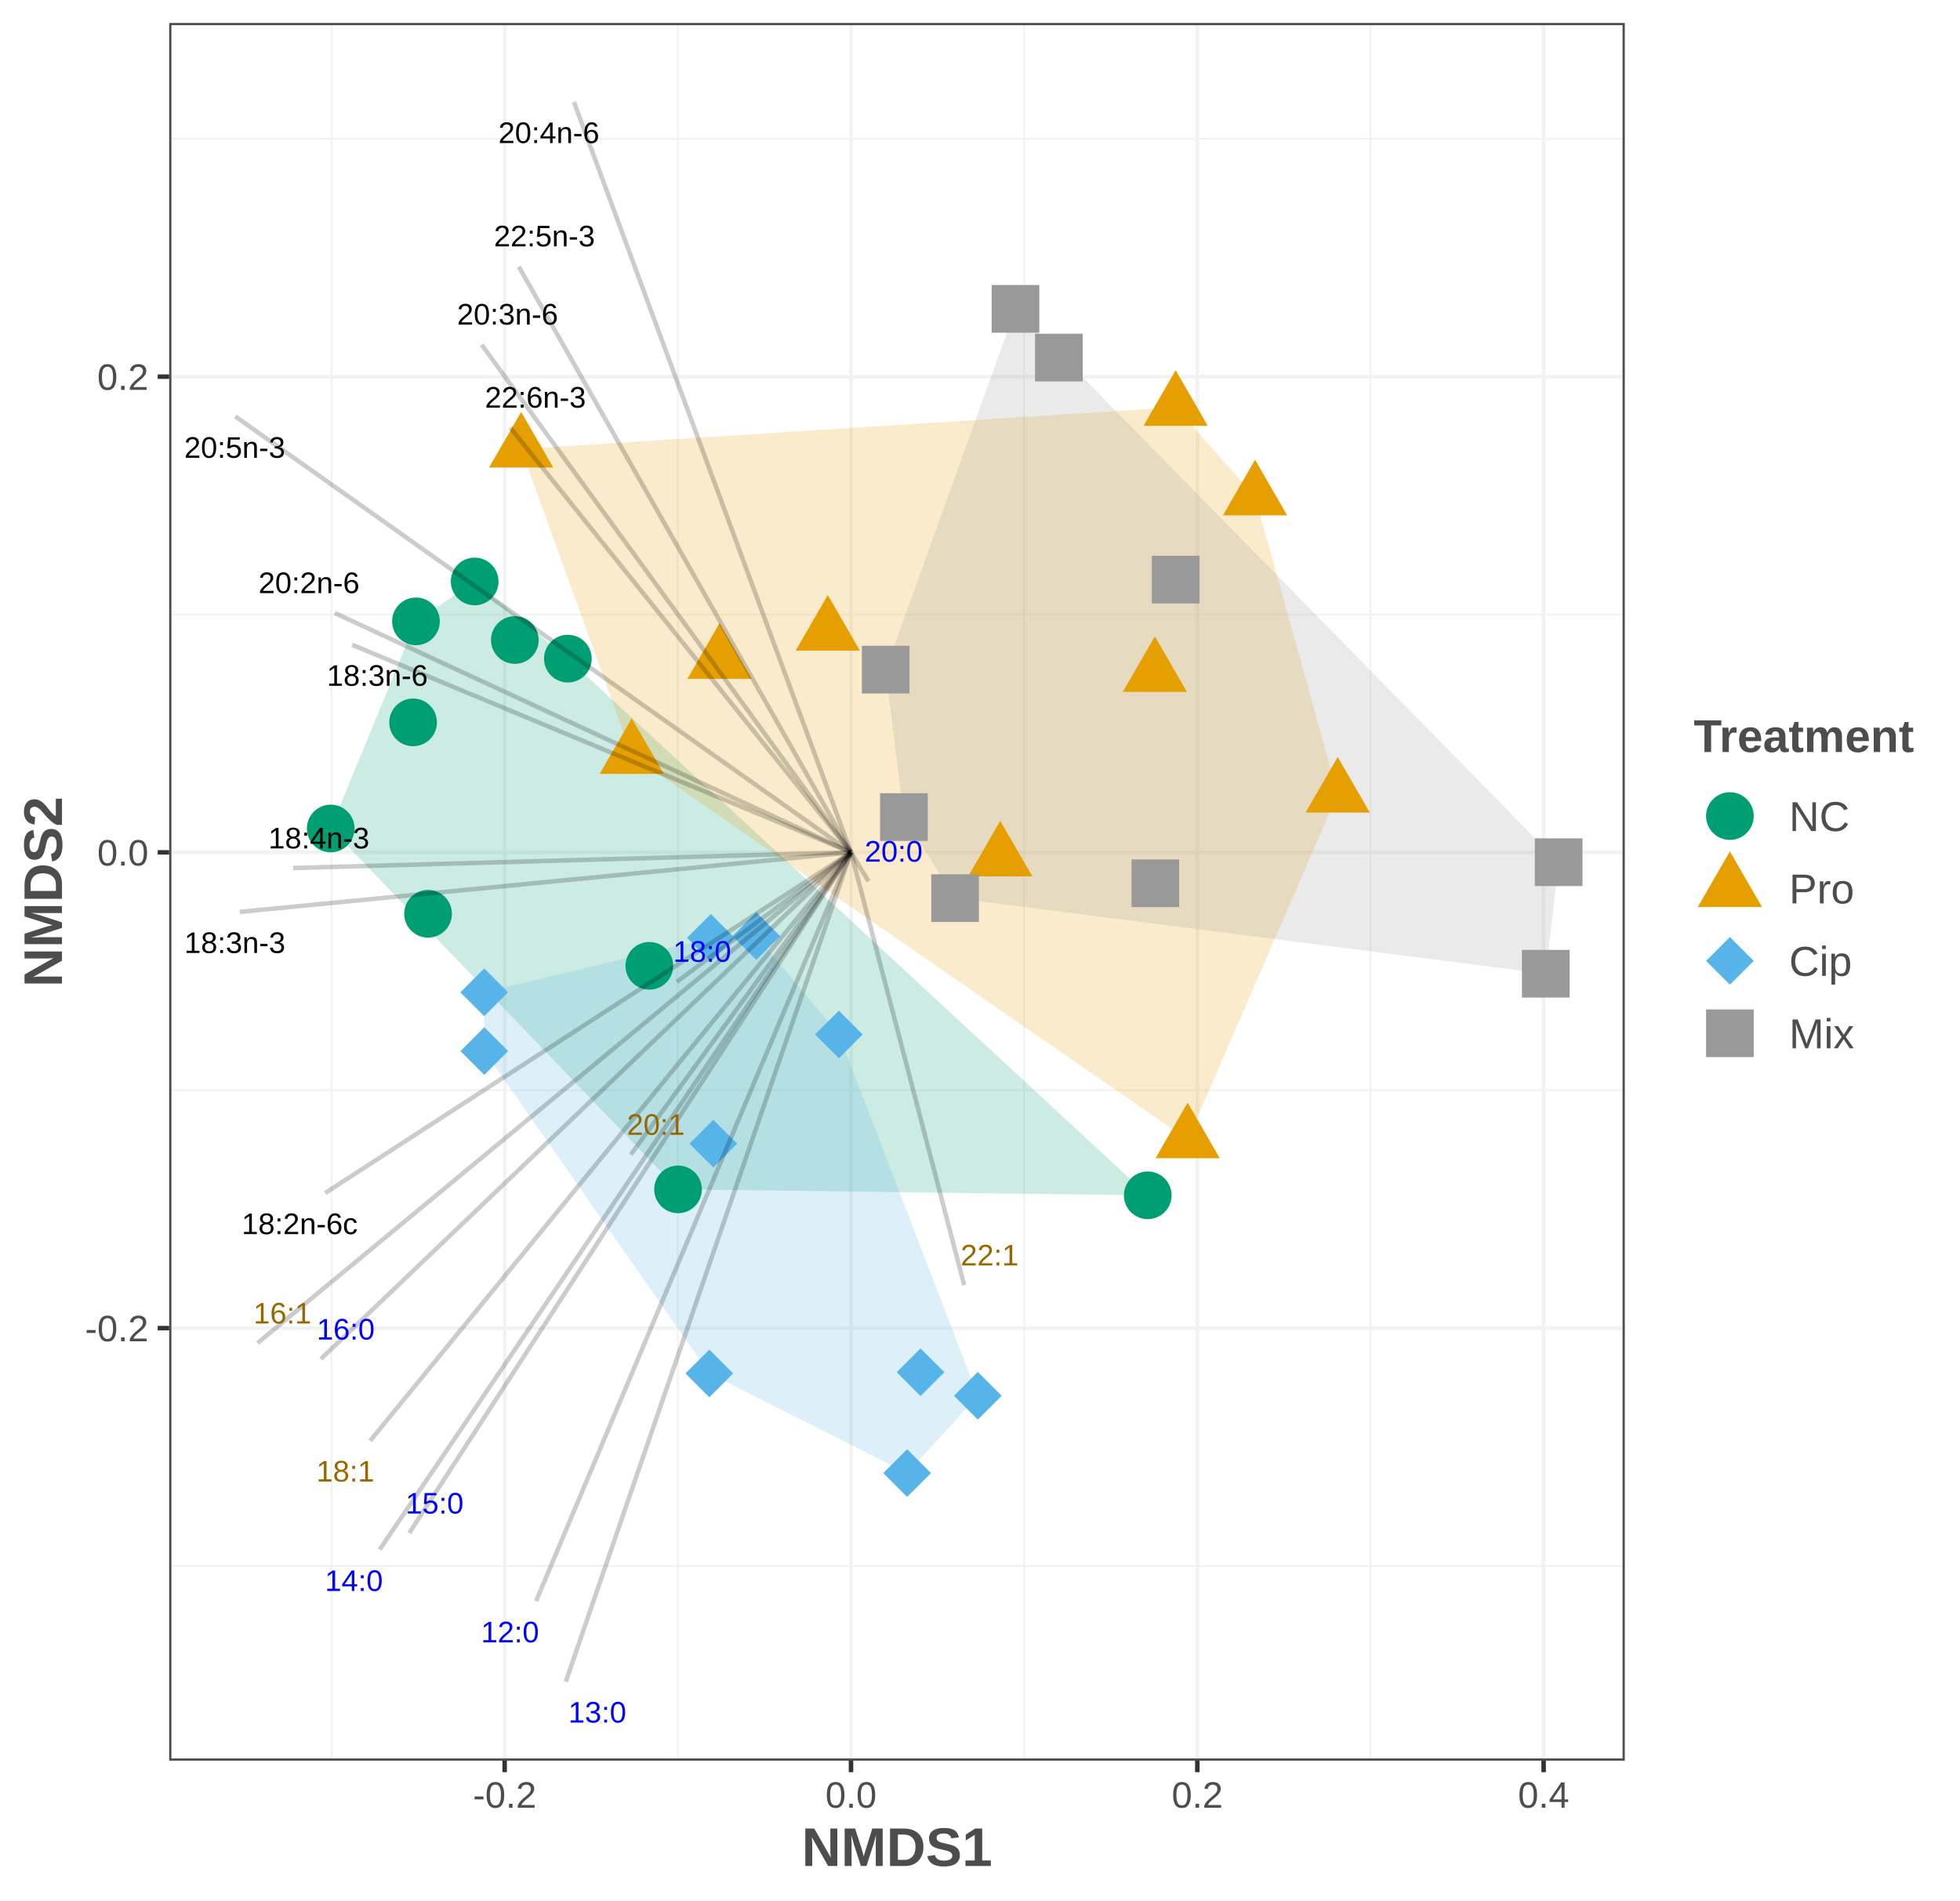
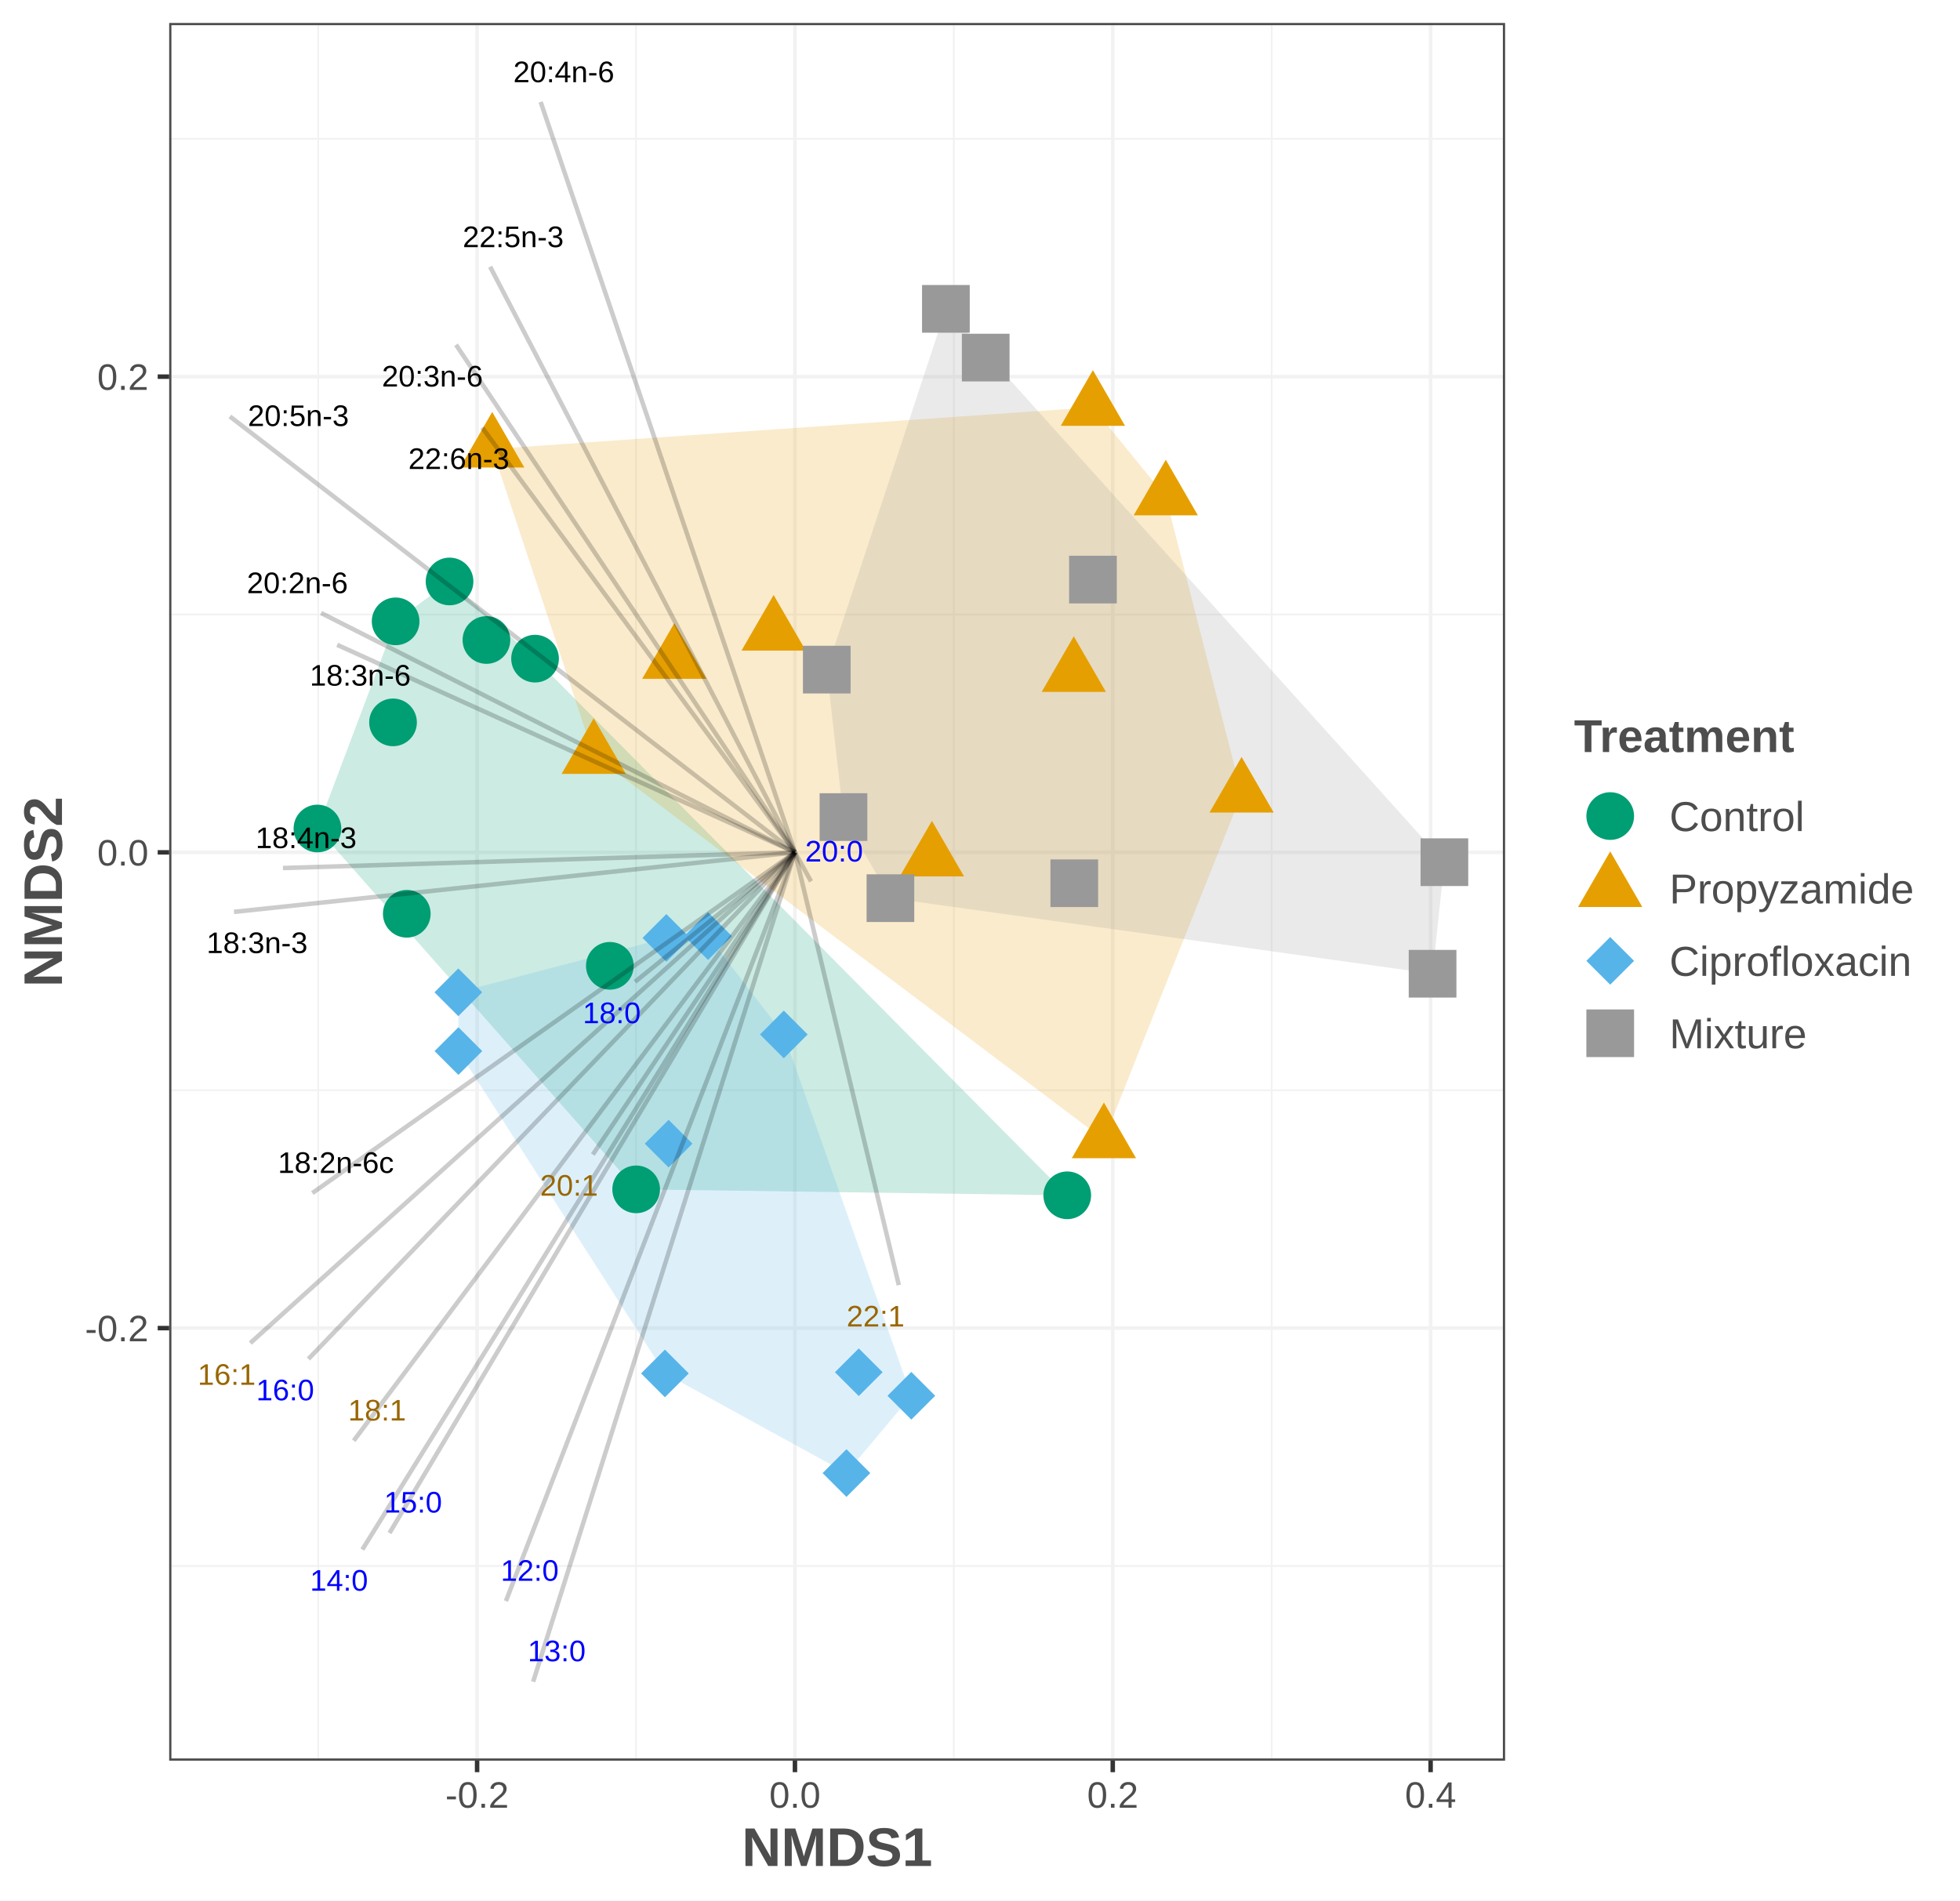
<svg xmlns="http://www.w3.org/2000/svg" class="svglite" width="467.72pt" height="453.54pt" viewBox="0 0 467.72 453.54">
  <defs>
    <style type="text/css">
    .svglite line, .svglite polyline, .svglite polygon, .svglite path, .svglite rect, .svglite circle {
      fill: none;
      stroke: #000000;
      stroke-linecap: round;
      stroke-linejoin: round;
      stroke-miterlimit: 10.00;
    }
    .svglite text {
      white-space: pre;
    }
  </style>
  </defs>
  <rect width="100%" height="100%" style="stroke: none; fill: #FFFFFF;" />
  <defs>
    <clipPath id="cpMC4wMHw0NjcuNzJ8MC4wMHw0NTMuNTQ=">
      <rect x="0.00" y="0.00" width="467.72" height="453.54" />
    </clipPath>
  </defs>
  <g clip-path="url(#cpMC4wMHw0NjcuNzJ8MC4wMHw0NTMuNTQ=)">
    <rect x="0.00" y="0.00" width="467.72" height="453.54" style="stroke-width: 1.07; stroke: #FFFFFF; fill: #FFFFFF;" />
  </g>
  <defs>
-     <clipPath id="cpNDAuMzd8Mzg3LjczfDUuNDh8NDIwLjIw">
-       <rect x="40.37" y="5.48" width="347.36" height="414.72" />
+     <clipPath id="cpNDAuMzd8MzU5LjE3fDUuNDh8NDIwLjIw">
+       <rect x="40.37" y="5.48" width="318.80" height="414.72" />
    </clipPath>
  </defs>
-   <g clip-path="url(#cpNDAuMzd8Mzg3LjczfDUuNDh8NDIwLjIw)">
-     <polyline points="40.37,373.73 387.73,373.73 " style="stroke-width: 0.43; stroke: #F2F2F2; stroke-linecap: butt;" />
-     <polyline points="40.37,260.19 387.73,260.19 " style="stroke-width: 0.43; stroke: #F2F2F2; stroke-linecap: butt;" />
-     <polyline points="40.37,146.66 387.73,146.66 " style="stroke-width: 0.43; stroke: #F2F2F2; stroke-linecap: butt;" />
-     <polyline points="40.37,33.12 387.73,33.12 " style="stroke-width: 0.43; stroke: #F2F2F2; stroke-linecap: butt;" />
-     <polyline points="79.11,420.20 79.11,5.48 " style="stroke-width: 0.43; stroke: #F2F2F2; stroke-linecap: butt;" />
-     <polyline points="161.75,420.20 161.75,5.48 " style="stroke-width: 0.43; stroke: #F2F2F2; stroke-linecap: butt;" />
-     <polyline points="244.40,420.20 244.40,5.48 " style="stroke-width: 0.43; stroke: #F2F2F2; stroke-linecap: butt;" />
-     <polyline points="327.04,420.20 327.04,5.48 " style="stroke-width: 0.43; stroke: #F2F2F2; stroke-linecap: butt;" />
-     <polyline points="40.37,316.96 387.73,316.96 " style="stroke-width: 0.85; stroke: #F2F2F2; stroke-linecap: butt;" />
-     <polyline points="40.37,203.42 387.73,203.42 " style="stroke-width: 0.85; stroke: #F2F2F2; stroke-linecap: butt;" />
-     <polyline points="40.37,89.89 387.73,89.89 " style="stroke-width: 0.85; stroke: #F2F2F2; stroke-linecap: butt;" />
-     <polyline points="120.43,420.20 120.43,5.48 " style="stroke-width: 0.85; stroke: #F2F2F2; stroke-linecap: butt;" />
-     <polyline points="203.08,420.20 203.08,5.48 " style="stroke-width: 0.85; stroke: #F2F2F2; stroke-linecap: butt;" />
-     <polyline points="285.72,420.20 285.72,5.48 " style="stroke-width: 0.85; stroke: #F2F2F2; stroke-linecap: butt;" />
-     <polyline points="368.36,420.20 368.36,5.48 " style="stroke-width: 0.85; stroke: #F2F2F2; stroke-linecap: butt;" />
-     <polygon points="273.89,285.27 161.80,283.85 78.92,197.73 99.26,148.29 113.27,138.77 135.51,157.19 " style="stroke-width: 1.07; stroke: none; stroke-linecap: butt; fill: #009E73; fill-opacity: 0.20;" />
-     <polygon points="319.22,189.49 283.41,271.98 150.76,180.27 124.37,107.16 280.55,97.19 299.50,118.57 " style="stroke-width: 1.07; stroke: none; stroke-linecap: butt; fill: #E69F00; fill-opacity: 0.20;" />
-     <polygon points="233.34,333.11 216.47,351.56 169.27,327.78 115.57,250.85 115.55,236.82 169.64,223.84 180.48,223.41 200.18,246.88 " style="stroke-width: 1.07; stroke: none; stroke-linecap: butt; fill: #56B4E9; fill-opacity: 0.20;" />
-     <polygon points="371.94,205.77 368.87,232.39 227.90,214.35 215.70,195.00 211.35,159.81 242.33,73.71 " style="stroke-width: 1.07; stroke: none; stroke-linecap: butt; fill: #999999; fill-opacity: 0.20;" />
-     <circle cx="78.92" cy="197.73" r="5.69" style="stroke-width: 0.71; stroke: none; fill: #009E73;" />
-     <circle cx="161.80" cy="283.85" r="5.69" style="stroke-width: 0.71; stroke: none; fill: #009E73;" />
-     <circle cx="98.58" cy="172.40" r="5.69" style="stroke-width: 0.71; stroke: none; fill: #009E73;" />
-     <circle cx="154.95" cy="230.50" r="5.69" style="stroke-width: 0.71; stroke: none; fill: #009E73;" />
-     <circle cx="102.15" cy="218.08" r="5.69" style="stroke-width: 0.71; stroke: none; fill: #009E73;" />
-     <circle cx="113.27" cy="138.77" r="5.69" style="stroke-width: 0.71; stroke: none; fill: #009E73;" />
-     <circle cx="99.26" cy="148.29" r="5.69" style="stroke-width: 0.71; stroke: none; fill: #009E73;" />
-     <circle cx="135.51" cy="157.19" r="5.69" style="stroke-width: 0.71; stroke: none; fill: #009E73;" />
-     <circle cx="122.86" cy="152.74" r="5.69" style="stroke-width: 0.71; stroke: none; fill: #009E73;" />
-     <circle cx="273.89" cy="285.27" r="5.69" style="stroke-width: 0.71; stroke: none; fill: #009E73;" />
-     <polygon points="150.76,171.42 158.42,184.69 143.10,184.69 " style="stroke-width: 0.71; stroke: none; fill: #E69F00;" />
-     <polygon points="275.59,151.86 283.25,165.13 267.92,165.13 " style="stroke-width: 0.71; stroke: none; fill: #E69F00;" />
-     <polygon points="280.55,88.35 288.21,101.62 272.88,101.62 " style="stroke-width: 0.71; stroke: none; fill: #E69F00;" />
-     <polygon points="283.41,263.14 291.07,276.41 275.75,276.41 " style="stroke-width: 0.71; stroke: none; fill: #E69F00;" />
-     <polygon points="319.22,180.65 326.88,193.92 311.56,193.92 " style="stroke-width: 0.71; stroke: none; fill: #E69F00;" />
-     <polygon points="299.50,109.72 307.16,122.99 291.84,122.99 " style="stroke-width: 0.71; stroke: none; fill: #E69F00;" />
-     <polygon points="238.69,195.90 246.35,209.17 231.03,209.17 " style="stroke-width: 0.71; stroke: none; fill: #E69F00;" />
-     <polygon points="124.37,98.31 132.03,111.58 116.71,111.58 " style="stroke-width: 0.71; stroke: none; fill: #E69F00;" />
-     <polygon points="171.71,148.73 179.37,162.00 164.05,162.00 " style="stroke-width: 0.71; stroke: none; fill: #E69F00;" />
-     <polygon points="197.54,142.00 205.20,155.27 189.87,155.27 " style="stroke-width: 0.71; stroke: none; fill: #E69F00;" />
-     <polygon points="274.87,144.01 286.25,144.01 286.25,132.64 274.87,132.64 " style="stroke-width: 0.71; stroke: none; fill: #999999;" />
-     <polygon points="205.67,165.50 217.04,165.50 217.04,154.12 205.67,154.12 " style="stroke-width: 0.71; stroke: none; fill: #999999;" />
-     <polygon points="363.18,238.08 374.56,238.08 374.56,226.70 363.18,226.70 " style="stroke-width: 0.71; stroke: none; fill: #999999;" />
-     <polygon points="366.25,211.46 377.63,211.46 377.63,200.08 366.25,200.08 " style="stroke-width: 0.71; stroke: none; fill: #999999;" />
-     <polygon points="222.22,220.04 233.59,220.04 233.59,208.66 222.22,208.66 " style="stroke-width: 0.71; stroke: none; fill: #999999;" />
-     <polygon points="210.01,200.69 221.39,200.69 221.39,189.31 210.01,189.31 " style="stroke-width: 0.71; stroke: none; fill: #999999;" />
-     <polygon points="236.64,79.40 248.02,79.40 248.02,68.02 236.64,68.02 " style="stroke-width: 0.71; stroke: none; fill: #999999;" />
-     <polygon points="270.02,216.49 281.40,216.49 281.40,205.11 270.02,205.11 " style="stroke-width: 0.71; stroke: none; fill: #999999;" />
-     <polygon points="246.99,91.03 258.37,91.03 258.37,79.65 246.99,79.65 " style="stroke-width: 0.71; stroke: none; fill: #999999;" />
-     <polygon points="163.58,327.78 169.27,322.09 174.96,327.78 169.27,333.47 " style="stroke-width: 0.71; stroke: none; fill: #56B4E9;" />
-     <polygon points="213.98,327.49 219.67,321.81 225.36,327.49 219.67,333.18 " style="stroke-width: 0.71; stroke: none; fill: #56B4E9;" />
-     <polygon points="194.50,246.88 200.18,241.19 205.87,246.88 200.18,252.57 " style="stroke-width: 0.71; stroke: none; fill: #56B4E9;" />
-     <polygon points="174.79,223.41 180.48,217.72 186.17,223.41 180.48,229.10 " style="stroke-width: 0.71; stroke: none; fill: #56B4E9;" />
-     <polygon points="227.65,333.11 233.34,327.42 239.03,333.11 233.34,338.80 " style="stroke-width: 0.71; stroke: none; fill: #56B4E9;" />
-     <polygon points="163.95,223.84 169.64,218.15 175.33,223.84 169.64,229.53 " style="stroke-width: 0.71; stroke: none; fill: #56B4E9;" />
-     <polygon points="210.78,351.56 216.47,345.87 222.16,351.56 216.47,357.25 " style="stroke-width: 0.71; stroke: none; fill: #56B4E9;" />
-     <polygon points="164.54,272.94 170.22,267.25 175.91,272.94 170.22,278.63 " style="stroke-width: 0.71; stroke: none; fill: #56B4E9;" />
-     <polygon points="109.86,236.82 115.55,231.13 121.24,236.82 115.55,242.51 " style="stroke-width: 0.71; stroke: none; fill: #56B4E9;" />
-     <polygon points="109.88,250.85 115.57,245.16 121.26,250.85 115.57,256.54 " style="stroke-width: 0.71; stroke: none; fill: #56B4E9;" />
-     <line x1="203.08" y1="203.42" x2="77.60" y2="284.73" style="stroke-width: 1.07; stroke: #000000; stroke-opacity: 0.20; stroke-linecap: butt;" />
-     <line x1="203.08" y1="203.42" x2="84.06" y2="153.90" style="stroke-width: 1.07; stroke: #000000; stroke-opacity: 0.20; stroke-linecap: butt;" />
-     <line x1="203.08" y1="203.42" x2="57.22" y2="217.63" style="stroke-width: 1.07; stroke: #000000; stroke-opacity: 0.20; stroke-linecap: butt;" />
-     <line x1="203.08" y1="203.42" x2="69.95" y2="207.16" style="stroke-width: 1.07; stroke: #000000; stroke-opacity: 0.20; stroke-linecap: butt;" />
-     <line x1="203.08" y1="203.42" x2="79.87" y2="146.30" style="stroke-width: 1.07; stroke: #000000; stroke-opacity: 0.20; stroke-linecap: butt;" />
-     <line x1="203.08" y1="203.42" x2="114.95" y2="82.28" style="stroke-width: 1.07; stroke: #000000; stroke-opacity: 0.20; stroke-linecap: butt;" />
-     <line x1="203.08" y1="203.42" x2="136.96" y2="24.33" style="stroke-width: 1.07; stroke: #000000; stroke-opacity: 0.20; stroke-linecap: butt;" />
-     <line x1="203.08" y1="203.42" x2="56.16" y2="99.39" style="stroke-width: 1.07; stroke: #000000; stroke-opacity: 0.20; stroke-linecap: butt;" />
-     <line x1="203.08" y1="203.42" x2="123.82" y2="63.66" style="stroke-width: 1.07; stroke: #000000; stroke-opacity: 0.20; stroke-linecap: butt;" />
-     <line x1="203.08" y1="203.42" x2="121.76" y2="102.05" style="stroke-width: 1.07; stroke: #000000; stroke-opacity: 0.20; stroke-linecap: butt;" />
-     <line x1="203.08" y1="203.42" x2="61.46" y2="320.53" style="stroke-width: 1.07; stroke: #000000; stroke-opacity: 0.20; stroke-linecap: butt;" />
-     <line x1="203.08" y1="203.42" x2="88.35" y2="343.83" style="stroke-width: 1.07; stroke: #000000; stroke-opacity: 0.20; stroke-linecap: butt;" />
-     <line x1="203.08" y1="203.42" x2="150.53" y2="275.54" style="stroke-width: 1.07; stroke: #000000; stroke-opacity: 0.20; stroke-linecap: butt;" />
-     <line x1="203.08" y1="203.42" x2="230.09" y2="306.71" style="stroke-width: 1.07; stroke: #000000; stroke-opacity: 0.20; stroke-linecap: butt;" />
-     <line x1="203.08" y1="203.42" x2="127.93" y2="382.11" style="stroke-width: 1.07; stroke: #000000; stroke-opacity: 0.20; stroke-linecap: butt;" />
-     <line x1="203.08" y1="203.42" x2="135.01" y2="401.35" style="stroke-width: 1.07; stroke: #000000; stroke-opacity: 0.20; stroke-linecap: butt;" />
-     <line x1="203.08" y1="203.42" x2="90.60" y2="369.81" style="stroke-width: 1.07; stroke: #000000; stroke-opacity: 0.20; stroke-linecap: butt;" />
-     <line x1="203.08" y1="203.42" x2="97.66" y2="365.87" style="stroke-width: 1.07; stroke: #000000; stroke-opacity: 0.20; stroke-linecap: butt;" />
-     <line x1="203.08" y1="203.42" x2="76.57" y2="324.33" style="stroke-width: 1.07; stroke: #000000; stroke-opacity: 0.20; stroke-linecap: butt;" />
-     <line x1="203.08" y1="203.42" x2="161.50" y2="234.32" style="stroke-width: 1.07; stroke: #000000; stroke-opacity: 0.20; stroke-linecap: butt;" />
-     <line x1="203.08" y1="203.42" x2="207.26" y2="210.34" style="stroke-width: 1.07; stroke: #000000; stroke-opacity: 0.20; stroke-linecap: butt;" />
-     <text x="71.51" y="294.53" text-anchor="middle" style="font-size: 7.11px; font-family: &quot;Arial&quot;;" textLength="27.66px" lengthAdjust="spacingAndGlyphs">18:2n-6c</text>
-     <text x="90.05" y="163.67" text-anchor="middle" style="font-size: 7.11px; font-family: &quot;Arial&quot;;" textLength="24.11px" lengthAdjust="spacingAndGlyphs">18:3n-6</text>
-     <text x="56.05" y="227.44" text-anchor="middle" style="font-size: 7.11px; font-family: &quot;Arial&quot;;" textLength="24.11px" lengthAdjust="spacingAndGlyphs">18:3n-3</text>
-     <text x="76.10" y="202.48" text-anchor="middle" style="font-size: 7.11px; font-family: &quot;Arial&quot;;" textLength="24.11px" lengthAdjust="spacingAndGlyphs">18:4n-3</text>
-     <text x="73.74" y="141.55" text-anchor="middle" style="font-size: 7.11px; font-family: &quot;Arial&quot;;" textLength="24.11px" lengthAdjust="spacingAndGlyphs">20:2n-6</text>
-     <text x="121.12" y="77.46" text-anchor="middle" style="font-size: 7.11px; font-family: &quot;Arial&quot;;" textLength="24.11px" lengthAdjust="spacingAndGlyphs">20:3n-6</text>
-     <text x="130.98" y="34.14" text-anchor="middle" style="font-size: 7.11px; font-family: &quot;Arial&quot;;" textLength="24.11px" lengthAdjust="spacingAndGlyphs">20:4n-6</text>
-     <text x="56.02" y="109.26" text-anchor="middle" style="font-size: 7.11px; font-family: &quot;Arial&quot;;" textLength="24.11px" lengthAdjust="spacingAndGlyphs">20:5n-3</text>
-     <text x="129.92" y="58.80" text-anchor="middle" style="font-size: 7.11px; font-family: &quot;Arial&quot;;" textLength="24.11px" lengthAdjust="spacingAndGlyphs">22:5n-3</text>
-     <text x="127.77" y="97.29" text-anchor="middle" style="font-size: 7.11px; font-family: &quot;Arial&quot;;" textLength="24.11px" lengthAdjust="spacingAndGlyphs">22:6n-3</text>
-     <text x="67.40" y="315.87" text-anchor="middle" style="font-size: 7.11px;fill: #996600; font-family: &quot;Arial&quot;;" textLength="13.83px" lengthAdjust="spacingAndGlyphs">16:1</text>
-     <text x="82.42" y="353.58" text-anchor="middle" style="font-size: 7.11px;fill: #996600; font-family: &quot;Arial&quot;;" textLength="13.83px" lengthAdjust="spacingAndGlyphs">18:1</text>
-     <text x="156.51" y="270.84" text-anchor="middle" style="font-size: 7.11px;fill: #996600; font-family: &quot;Arial&quot;;" textLength="13.83px" lengthAdjust="spacingAndGlyphs">20:1</text>
-     <text x="236.16" y="302.01" text-anchor="middle" style="font-size: 7.11px;fill: #996600; font-family: &quot;Arial&quot;;" textLength="13.83px" lengthAdjust="spacingAndGlyphs">22:1</text>
-     <text x="121.72" y="391.96" text-anchor="middle" style="font-size: 7.11px;fill: #0000FF; font-family: &quot;Arial&quot;;" textLength="13.83px" lengthAdjust="spacingAndGlyphs">12:0</text>
-     <text x="142.54" y="411.11" text-anchor="middle" style="font-size: 7.11px;fill: #0000FF; font-family: &quot;Arial&quot;;" textLength="13.83px" lengthAdjust="spacingAndGlyphs">13:0</text>
-     <text x="84.46" y="379.70" text-anchor="middle" style="font-size: 7.11px;fill: #0000FF; font-family: &quot;Arial&quot;;" textLength="13.83px" lengthAdjust="spacingAndGlyphs">14:0</text>
-     <text x="103.71" y="361.22" text-anchor="middle" style="font-size: 7.11px;fill: #0000FF; font-family: &quot;Arial&quot;;" textLength="13.83px" lengthAdjust="spacingAndGlyphs">15:0</text>
-     <text x="82.51" y="319.69" text-anchor="middle" style="font-size: 7.11px;fill: #0000FF; font-family: &quot;Arial&quot;;" textLength="13.83px" lengthAdjust="spacingAndGlyphs">16:0</text>
-     <text x="167.56" y="229.54" text-anchor="middle" style="font-size: 7.11px;fill: #0000FF; font-family: &quot;Arial&quot;;" textLength="13.83px" lengthAdjust="spacingAndGlyphs">18:0</text>
-     <text x="213.25" y="205.64" text-anchor="middle" style="font-size: 7.11px;fill: #0000FF; font-family: &quot;Arial&quot;;" textLength="13.83px" lengthAdjust="spacingAndGlyphs">20:0</text>
-     <rect x="40.37" y="5.48" width="347.36" height="414.72" style="stroke-width: 1.07; stroke: #4D4D4D;" />
+   <g clip-path="url(#cpNDAuMzd8MzU5LjE3fDUuNDh8NDIwLjIw)">
+     <polyline points="40.37,373.73 359.17,373.73 " style="stroke-width: 0.43; stroke: #F2F2F2; stroke-linecap: butt;" />
+     <polyline points="40.37,260.19 359.17,260.19 " style="stroke-width: 0.43; stroke: #F2F2F2; stroke-linecap: butt;" />
+     <polyline points="40.37,146.66 359.17,146.66 " style="stroke-width: 0.43; stroke: #F2F2F2; stroke-linecap: butt;" />
+     <polyline points="40.37,33.12 359.17,33.12 " style="stroke-width: 0.43; stroke: #F2F2F2; stroke-linecap: butt;" />
+     <polyline points="75.93,420.20 75.93,5.48 " style="stroke-width: 0.43; stroke: #F2F2F2; stroke-linecap: butt;" />
+     <polyline points="151.77,420.20 151.77,5.48 " style="stroke-width: 0.43; stroke: #F2F2F2; stroke-linecap: butt;" />
+     <polyline points="227.62,420.20 227.62,5.48 " style="stroke-width: 0.43; stroke: #F2F2F2; stroke-linecap: butt;" />
+     <polyline points="303.47,420.20 303.47,5.48 " style="stroke-width: 0.43; stroke: #F2F2F2; stroke-linecap: butt;" />
+     <polyline points="40.37,316.96 359.17,316.96 " style="stroke-width: 0.85; stroke: #F2F2F2; stroke-linecap: butt;" />
+     <polyline points="40.37,203.42 359.17,203.42 " style="stroke-width: 0.85; stroke: #F2F2F2; stroke-linecap: butt;" />
+     <polyline points="40.37,89.89 359.17,89.89 " style="stroke-width: 0.85; stroke: #F2F2F2; stroke-linecap: butt;" />
+     <polyline points="113.85,420.20 113.85,5.48 " style="stroke-width: 0.85; stroke: #F2F2F2; stroke-linecap: butt;" />
+     <polyline points="189.70,420.20 189.70,5.48 " style="stroke-width: 0.85; stroke: #F2F2F2; stroke-linecap: butt;" />
+     <polyline points="265.54,420.20 265.54,5.48 " style="stroke-width: 0.85; stroke: #F2F2F2; stroke-linecap: butt;" />
+     <polyline points="341.39,420.20 341.39,5.48 " style="stroke-width: 0.85; stroke: #F2F2F2; stroke-linecap: butt;" />
+     <polygon points="254.68,285.27 151.81,283.85 75.75,197.73 94.41,148.29 107.28,138.77 127.68,157.19 " style="stroke-width: 1.07; stroke: none; stroke-linecap: butt; fill: #009E73; fill-opacity: 0.20;" />
+     <polygon points="296.29,189.49 263.43,271.98 141.68,180.27 117.46,107.16 260.80,97.19 278.19,118.57 " style="stroke-width: 1.07; stroke: none; stroke-linecap: butt; fill: #E69F00; fill-opacity: 0.20;" />
+     <polygon points="217.47,333.11 201.99,351.56 158.67,327.78 109.39,250.85 109.37,236.82 159.01,223.84 168.96,223.41 187.04,246.88 " style="stroke-width: 1.07; stroke: none; stroke-linecap: butt; fill: #56B4E9; fill-opacity: 0.20;" />
+     <polygon points="344.68,205.77 341.86,232.39 212.48,214.35 201.28,195.00 197.30,159.81 225.72,73.71 " style="stroke-width: 1.07; stroke: none; stroke-linecap: butt; fill: #999999; fill-opacity: 0.20;" />
+     <circle cx="75.75" cy="197.73" r="5.69" style="stroke-width: 0.71; stroke: none; fill: #009E73;" />
+     <circle cx="151.81" cy="283.85" r="5.69" style="stroke-width: 0.71; stroke: none; fill: #009E73;" />
+     <circle cx="93.79" cy="172.40" r="5.69" style="stroke-width: 0.71; stroke: none; fill: #009E73;" />
+     <circle cx="145.53" cy="230.50" r="5.69" style="stroke-width: 0.71; stroke: none; fill: #009E73;" />
+     <circle cx="97.07" cy="218.08" r="5.69" style="stroke-width: 0.71; stroke: none; fill: #009E73;" />
+     <circle cx="107.28" cy="138.77" r="5.69" style="stroke-width: 0.71; stroke: none; fill: #009E73;" />
+     <circle cx="94.41" cy="148.29" r="5.69" style="stroke-width: 0.71; stroke: none; fill: #009E73;" />
+     <circle cx="127.68" cy="157.19" r="5.69" style="stroke-width: 0.71; stroke: none; fill: #009E73;" />
+     <circle cx="116.08" cy="152.74" r="5.69" style="stroke-width: 0.71; stroke: none; fill: #009E73;" />
+     <circle cx="254.68" cy="285.27" r="5.69" style="stroke-width: 0.71; stroke: none; fill: #009E73;" />
+     <polygon points="141.68,171.42 149.35,184.69 134.02,184.69 " style="stroke-width: 0.71; stroke: none; fill: #E69F00;" />
+     <polygon points="256.24,151.86 263.91,165.13 248.58,165.13 " style="stroke-width: 0.71; stroke: none; fill: #E69F00;" />
+     <polygon points="260.80,88.34 268.46,101.62 253.14,101.62 " style="stroke-width: 0.71; stroke: none; fill: #E69F00;" />
+     <polygon points="263.43,263.13 271.09,276.41 255.77,276.41 " style="stroke-width: 0.71; stroke: none; fill: #E69F00;" />
+     <polygon points="296.29,180.65 303.95,193.92 288.63,193.92 " style="stroke-width: 0.71; stroke: none; fill: #E69F00;" />
+     <polygon points="278.19,109.72 285.85,122.99 270.53,122.99 " style="stroke-width: 0.71; stroke: none; fill: #E69F00;" />
+     <polygon points="222.39,195.90 230.05,209.17 214.72,209.17 " style="stroke-width: 0.71; stroke: none; fill: #E69F00;" />
+     <polygon points="117.46,98.31 125.12,111.58 109.80,111.58 " style="stroke-width: 0.71; stroke: none; fill: #E69F00;" />
+     <polygon points="160.91,148.73 168.57,162.00 153.25,162.00 " style="stroke-width: 0.71; stroke: none; fill: #E69F00;" />
+     <polygon points="184.61,142.00 192.28,155.27 176.95,155.27 " style="stroke-width: 0.71; stroke: none; fill: #E69F00;" />
+     <polygon points="255.12,144.01 266.50,144.01 266.50,132.63 255.12,132.63 " style="stroke-width: 0.71; stroke: none; fill: #999999;" />
+     <polygon points="191.61,165.50 202.98,165.50 202.98,154.12 191.61,154.12 " style="stroke-width: 0.71; stroke: none; fill: #999999;" />
+     <polygon points="336.17,238.08 347.55,238.08 347.55,226.70 336.17,226.70 " style="stroke-width: 0.71; stroke: none; fill: #999999;" />
+     <polygon points="338.99,211.46 350.37,211.46 350.37,200.08 338.99,200.08 " style="stroke-width: 0.71; stroke: none; fill: #999999;" />
+     <polygon points="206.80,220.04 218.17,220.04 218.17,208.66 206.80,208.66 " style="stroke-width: 0.71; stroke: none; fill: #999999;" />
+     <polygon points="195.59,200.69 206.97,200.69 206.97,189.31 195.59,189.31 " style="stroke-width: 0.71; stroke: none; fill: #999999;" />
+     <polygon points="220.03,79.40 231.41,79.40 231.41,68.02 220.03,68.02 " style="stroke-width: 0.71; stroke: none; fill: #999999;" />
+     <polygon points="250.67,216.48 262.05,216.48 262.05,205.11 250.67,205.11 " style="stroke-width: 0.71; stroke: none; fill: #999999;" />
+     <polygon points="229.53,91.03 240.91,91.03 240.91,79.65 229.53,79.65 " style="stroke-width: 0.71; stroke: none; fill: #999999;" />
+     <polygon points="152.98,327.78 158.67,322.09 164.36,327.78 158.67,333.47 " style="stroke-width: 0.71; stroke: none; fill: #56B4E9;" />
+     <polygon points="199.24,327.49 204.93,321.80 210.62,327.49 204.93,333.18 " style="stroke-width: 0.71; stroke: none; fill: #56B4E9;" />
+     <polygon points="181.36,246.88 187.04,241.19 192.73,246.88 187.04,252.57 " style="stroke-width: 0.71; stroke: none; fill: #56B4E9;" />
+     <polygon points="163.27,223.41 168.96,217.72 174.65,223.41 168.96,229.10 " style="stroke-width: 0.71; stroke: none; fill: #56B4E9;" />
+     <polygon points="211.78,333.11 217.47,327.42 223.16,333.11 217.47,338.80 " style="stroke-width: 0.71; stroke: none; fill: #56B4E9;" />
+     <polygon points="153.32,223.84 159.01,218.15 164.70,223.84 159.01,229.53 " style="stroke-width: 0.71; stroke: none; fill: #56B4E9;" />
+     <polygon points="196.30,351.56 201.99,345.87 207.68,351.56 201.99,357.25 " style="stroke-width: 0.71; stroke: none; fill: #56B4E9;" />
+     <polygon points="153.86,272.94 159.55,267.25 165.24,272.94 159.55,278.63 " style="stroke-width: 0.71; stroke: none; fill: #56B4E9;" />
+     <polygon points="103.68,236.82 109.37,231.13 115.06,236.82 109.37,242.51 " style="stroke-width: 0.71; stroke: none; fill: #56B4E9;" />
+     <polygon points="103.70,250.85 109.39,245.16 115.08,250.85 109.39,256.54 " style="stroke-width: 0.71; stroke: none; fill: #56B4E9;" />
+     <line x1="189.70" y1="203.42" x2="74.54" y2="284.73" style="stroke-width: 1.07; stroke: #000000; stroke-opacity: 0.20; stroke-linecap: butt;" />
+     <line x1="189.70" y1="203.42" x2="80.47" y2="153.90" style="stroke-width: 1.07; stroke: #000000; stroke-opacity: 0.20; stroke-linecap: butt;" />
+     <line x1="189.70" y1="203.42" x2="55.84" y2="217.63" style="stroke-width: 1.07; stroke: #000000; stroke-opacity: 0.20; stroke-linecap: butt;" />
+     <line x1="189.70" y1="203.42" x2="67.52" y2="207.16" style="stroke-width: 1.07; stroke: #000000; stroke-opacity: 0.20; stroke-linecap: butt;" />
+     <line x1="189.70" y1="203.42" x2="76.62" y2="146.30" style="stroke-width: 1.07; stroke: #000000; stroke-opacity: 0.20; stroke-linecap: butt;" />
+     <line x1="189.70" y1="203.42" x2="108.82" y2="82.28" style="stroke-width: 1.07; stroke: #000000; stroke-opacity: 0.20; stroke-linecap: butt;" />
+     <line x1="189.70" y1="203.42" x2="129.02" y2="24.33" style="stroke-width: 1.07; stroke: #000000; stroke-opacity: 0.20; stroke-linecap: butt;" />
+     <line x1="189.70" y1="203.42" x2="54.86" y2="99.39" style="stroke-width: 1.07; stroke: #000000; stroke-opacity: 0.20; stroke-linecap: butt;" />
+     <line x1="189.70" y1="203.42" x2="116.96" y2="63.66" style="stroke-width: 1.07; stroke: #000000; stroke-opacity: 0.20; stroke-linecap: butt;" />
+     <line x1="189.70" y1="203.42" x2="115.06" y2="102.05" style="stroke-width: 1.07; stroke: #000000; stroke-opacity: 0.20; stroke-linecap: butt;" />
+     <line x1="189.70" y1="203.42" x2="59.73" y2="320.53" style="stroke-width: 1.07; stroke: #000000; stroke-opacity: 0.20; stroke-linecap: butt;" />
+     <line x1="189.70" y1="203.42" x2="84.41" y2="343.83" style="stroke-width: 1.07; stroke: #000000; stroke-opacity: 0.20; stroke-linecap: butt;" />
+     <line x1="189.70" y1="203.42" x2="141.47" y2="275.54" style="stroke-width: 1.07; stroke: #000000; stroke-opacity: 0.20; stroke-linecap: butt;" />
+     <line x1="189.70" y1="203.42" x2="214.49" y2="306.70" style="stroke-width: 1.07; stroke: #000000; stroke-opacity: 0.20; stroke-linecap: butt;" />
+     <line x1="189.70" y1="203.42" x2="120.73" y2="382.11" style="stroke-width: 1.07; stroke: #000000; stroke-opacity: 0.20; stroke-linecap: butt;" />
+     <line x1="189.70" y1="203.42" x2="127.23" y2="401.35" style="stroke-width: 1.07; stroke: #000000; stroke-opacity: 0.20; stroke-linecap: butt;" />
+     <line x1="189.70" y1="203.42" x2="86.47" y2="369.81" style="stroke-width: 1.07; stroke: #000000; stroke-opacity: 0.20; stroke-linecap: butt;" />
+     <line x1="189.70" y1="203.42" x2="92.95" y2="365.87" style="stroke-width: 1.07; stroke: #000000; stroke-opacity: 0.20; stroke-linecap: butt;" />
+     <line x1="189.70" y1="203.42" x2="73.60" y2="324.33" style="stroke-width: 1.07; stroke: #000000; stroke-opacity: 0.20; stroke-linecap: butt;" />
+     <line x1="189.70" y1="203.42" x2="151.54" y2="234.32" style="stroke-width: 1.07; stroke: #000000; stroke-opacity: 0.20; stroke-linecap: butt;" />
+     <line x1="189.70" y1="203.42" x2="193.54" y2="210.34" style="stroke-width: 1.07; stroke: #000000; stroke-opacity: 0.20; stroke-linecap: butt;" />
+     <text x="80.15" y="279.93" text-anchor="middle" style="font-size: 7.11px; font-family: &quot;Arial&quot;;" textLength="27.66px" lengthAdjust="spacingAndGlyphs">18:2n-6c</text>
+     <text x="85.97" y="163.63" text-anchor="middle" style="font-size: 7.11px; font-family: &quot;Arial&quot;;" textLength="24.11px" lengthAdjust="spacingAndGlyphs">18:3n-6</text>
+     <text x="61.35" y="227.46" text-anchor="middle" style="font-size: 7.11px; font-family: &quot;Arial&quot;;" textLength="24.11px" lengthAdjust="spacingAndGlyphs">18:3n-3</text>
+     <text x="73.05" y="202.40" text-anchor="middle" style="font-size: 7.11px; font-family: &quot;Arial&quot;;" textLength="24.11px" lengthAdjust="spacingAndGlyphs">18:4n-3</text>
+     <text x="70.97" y="141.56" text-anchor="middle" style="font-size: 7.11px; font-family: &quot;Arial&quot;;" textLength="24.11px" lengthAdjust="spacingAndGlyphs">20:2n-6</text>
+     <text x="103.19" y="92.25" text-anchor="middle" style="font-size: 7.11px; font-family: &quot;Arial&quot;;" textLength="24.11px" lengthAdjust="spacingAndGlyphs">20:3n-6</text>
+     <text x="134.54" y="19.62" text-anchor="middle" style="font-size: 7.11px; font-family: &quot;Arial&quot;;" textLength="24.11px" lengthAdjust="spacingAndGlyphs">20:4n-6</text>
+     <text x="71.21" y="101.67" text-anchor="middle" style="font-size: 7.11px; font-family: &quot;Arial&quot;;" textLength="24.11px" lengthAdjust="spacingAndGlyphs">20:5n-3</text>
+     <text x="122.47" y="58.98" text-anchor="middle" style="font-size: 7.11px; font-family: &quot;Arial&quot;;" textLength="24.11px" lengthAdjust="spacingAndGlyphs">22:5n-3</text>
+     <text x="109.49" y="111.93" text-anchor="middle" style="font-size: 7.11px; font-family: &quot;Arial&quot;;" textLength="24.11px" lengthAdjust="spacingAndGlyphs">22:6n-3</text>
+     <text x="54.09" y="330.50" text-anchor="middle" style="font-size: 7.11px;fill: #996600; font-family: &quot;Arial&quot;;" textLength="13.83px" lengthAdjust="spacingAndGlyphs">16:1</text>
+     <text x="89.98" y="339.02" text-anchor="middle" style="font-size: 7.11px;fill: #996600; font-family: &quot;Arial&quot;;" textLength="13.83px" lengthAdjust="spacingAndGlyphs">18:1</text>
+     <text x="135.79" y="285.36" text-anchor="middle" style="font-size: 7.11px;fill: #996600; font-family: &quot;Arial&quot;;" textLength="13.83px" lengthAdjust="spacingAndGlyphs">20:1</text>
+     <text x="208.94" y="316.58" text-anchor="middle" style="font-size: 7.11px;fill: #996600; font-family: &quot;Arial&quot;;" textLength="13.83px" lengthAdjust="spacingAndGlyphs">22:1</text>
+     <text x="126.41" y="377.27" text-anchor="middle" style="font-size: 7.11px;fill: #0000FF; font-family: &quot;Arial&quot;;" textLength="13.83px" lengthAdjust="spacingAndGlyphs">12:0</text>
+     <text x="132.85" y="396.47" text-anchor="middle" style="font-size: 7.11px;fill: #0000FF; font-family: &quot;Arial&quot;;" textLength="13.83px" lengthAdjust="spacingAndGlyphs">13:0</text>
+     <text x="80.90" y="379.63" text-anchor="middle" style="font-size: 7.11px;fill: #0000FF; font-family: &quot;Arial&quot;;" textLength="13.83px" lengthAdjust="spacingAndGlyphs">14:0</text>
+     <text x="98.58" y="360.98" text-anchor="middle" style="font-size: 7.11px;fill: #0000FF; font-family: &quot;Arial&quot;;" textLength="13.83px" lengthAdjust="spacingAndGlyphs">15:0</text>
+     <text x="68.05" y="334.20" text-anchor="middle" style="font-size: 7.11px;fill: #0000FF; font-family: &quot;Arial&quot;;" textLength="13.83px" lengthAdjust="spacingAndGlyphs">16:0</text>
+     <text x="145.99" y="244.19" text-anchor="middle" style="font-size: 7.11px;fill: #0000FF; font-family: &quot;Arial&quot;;" textLength="13.83px" lengthAdjust="spacingAndGlyphs">18:0</text>
+     <text x="199.04" y="205.61" text-anchor="middle" style="font-size: 7.11px;fill: #0000FF; font-family: &quot;Arial&quot;;" textLength="13.83px" lengthAdjust="spacingAndGlyphs">20:0</text>
+     <rect x="40.37" y="5.48" width="318.80" height="414.72" style="stroke-width: 1.07; stroke: #4D4D4D;" />
  </g>
  <g clip-path="url(#cpMC4wMHw0NjcuNzJ8MC4wMHw0NTMuNTQ=)">
    <text x="35.44" y="320.11" text-anchor="end" style="font-size: 8.80px;fill: #4D4D4D; font-family: &quot;Arial&quot;;" textLength="15.17px" lengthAdjust="spacingAndGlyphs">-0.2</text>
    <text x="35.44" y="206.57" text-anchor="end" style="font-size: 8.80px;fill: #4D4D4D; font-family: &quot;Arial&quot;;" textLength="12.24px" lengthAdjust="spacingAndGlyphs">0.0</text>
    <text x="35.44" y="93.04" text-anchor="end" style="font-size: 8.80px;fill: #4D4D4D; font-family: &quot;Arial&quot;;" textLength="12.24px" lengthAdjust="spacingAndGlyphs">0.2</text>
    <polyline points="37.63,316.96 40.37,316.96 " style="stroke-width: 1.07; stroke: #333333; stroke-linecap: butt;" />
    <polyline points="37.63,203.42 40.37,203.42 " style="stroke-width: 1.07; stroke: #333333; stroke-linecap: butt;" />
    <polyline points="37.63,89.89 40.37,89.89 " style="stroke-width: 1.07; stroke: #333333; stroke-linecap: butt;" />
-     <polyline points="120.43,422.94 120.43,420.20 " style="stroke-width: 1.07; stroke: #333333; stroke-linecap: butt;" />
-     <polyline points="203.08,422.94 203.08,420.20 " style="stroke-width: 1.07; stroke: #333333; stroke-linecap: butt;" />
-     <polyline points="285.72,422.94 285.72,420.20 " style="stroke-width: 1.07; stroke: #333333; stroke-linecap: butt;" />
-     <polyline points="368.36,422.94 368.36,420.20 " style="stroke-width: 1.07; stroke: #333333; stroke-linecap: butt;" />
-     <text x="120.43" y="431.43" text-anchor="middle" style="font-size: 8.80px;fill: #4D4D4D; font-family: &quot;Arial&quot;;" textLength="15.17px" lengthAdjust="spacingAndGlyphs">-0.2</text>
-     <text x="203.08" y="431.43" text-anchor="middle" style="font-size: 8.80px;fill: #4D4D4D; font-family: &quot;Arial&quot;;" textLength="12.24px" lengthAdjust="spacingAndGlyphs">0.0</text>
-     <text x="285.72" y="431.43" text-anchor="middle" style="font-size: 8.80px;fill: #4D4D4D; font-family: &quot;Arial&quot;;" textLength="12.24px" lengthAdjust="spacingAndGlyphs">0.2</text>
-     <text x="368.36" y="431.43" text-anchor="middle" style="font-size: 8.80px;fill: #4D4D4D; font-family: &quot;Arial&quot;;" textLength="12.24px" lengthAdjust="spacingAndGlyphs">0.4</text>
-     <text x="214.05" y="445.33" text-anchor="middle" style="font-size: 13.00px; font-weight: bold;fill: #4D4D4D; font-family: &quot;Arial&quot;;" textLength="45.51px" lengthAdjust="spacingAndGlyphs">NMDS1</text>
+     <polyline points="113.85,422.94 113.85,420.20 " style="stroke-width: 1.07; stroke: #333333; stroke-linecap: butt;" />
+     <polyline points="189.70,422.94 189.70,420.20 " style="stroke-width: 1.07; stroke: #333333; stroke-linecap: butt;" />
+     <polyline points="265.54,422.94 265.54,420.20 " style="stroke-width: 1.07; stroke: #333333; stroke-linecap: butt;" />
+     <polyline points="341.39,422.94 341.39,420.20 " style="stroke-width: 1.07; stroke: #333333; stroke-linecap: butt;" />
+     <text x="113.85" y="431.43" text-anchor="middle" style="font-size: 8.80px;fill: #4D4D4D; font-family: &quot;Arial&quot;;" textLength="15.17px" lengthAdjust="spacingAndGlyphs">-0.2</text>
+     <text x="189.70" y="431.43" text-anchor="middle" style="font-size: 8.80px;fill: #4D4D4D; font-family: &quot;Arial&quot;;" textLength="12.24px" lengthAdjust="spacingAndGlyphs">0.0</text>
+     <text x="265.54" y="431.43" text-anchor="middle" style="font-size: 8.80px;fill: #4D4D4D; font-family: &quot;Arial&quot;;" textLength="12.24px" lengthAdjust="spacingAndGlyphs">0.2</text>
+     <text x="341.39" y="431.43" text-anchor="middle" style="font-size: 8.80px;fill: #4D4D4D; font-family: &quot;Arial&quot;;" textLength="12.24px" lengthAdjust="spacingAndGlyphs">0.4</text>
+     <text x="199.77" y="445.33" text-anchor="middle" style="font-size: 13.00px; font-weight: bold;fill: #4D4D4D; font-family: &quot;Arial&quot;;" textLength="45.51px" lengthAdjust="spacingAndGlyphs">NMDS1</text>
    <text transform="translate(14.79,212.84) rotate(-90)" text-anchor="middle" style="font-size: 13.00px; font-weight: bold;fill: #4D4D4D; font-family: &quot;Arial&quot;;" textLength="45.51px" lengthAdjust="spacingAndGlyphs">NMDS2</text>
-     <rect x="398.69" y="164.96" width="63.55" height="95.75" style="stroke-width: 1.07; stroke: none; fill: #FFFFFF;" />
-     <text x="404.17" y="179.48" style="font-size: 11.00px; font-weight: bold;fill: #4D4D4D; font-family: &quot;Arial&quot;;" textLength="52.59px" lengthAdjust="spacingAndGlyphs">Treatment</text>
-     <circle cx="412.81" cy="194.76" r="5.69" style="stroke-width: 0.71; stroke: none; fill: #009E73;" />
-     <polygon points="412.81,203.19 420.47,216.46 405.15,216.46 " style="stroke-width: 0.71; stroke: none; fill: #E69F00;" />
-     <polygon points="407.12,229.32 412.81,223.63 418.50,229.32 412.81,235.00 " style="stroke-width: 0.71; stroke: none; fill: #56B4E9;" />
-     <polygon points="407.12,252.28 418.50,252.28 418.50,240.91 407.12,240.91 " style="stroke-width: 0.71; stroke: none; fill: #999999;" />
-     <text x="426.93" y="198.34" style="font-size: 10.00px;fill: #4D4D4D; font-family: &quot;Arial&quot;;" textLength="14.44px" lengthAdjust="spacingAndGlyphs">NC</text>
-     <text x="426.93" y="215.62" style="font-size: 10.00px;fill: #4D4D4D; font-family: &quot;Arial&quot;;" textLength="15.57px" lengthAdjust="spacingAndGlyphs">Pro</text>
-     <text x="426.93" y="232.90" style="font-size: 10.00px;fill: #4D4D4D; font-family: &quot;Arial&quot;;" textLength="15.01px" lengthAdjust="spacingAndGlyphs">Cip</text>
-     <text x="426.93" y="250.18" style="font-size: 10.00px;fill: #4D4D4D; font-family: &quot;Arial&quot;;" textLength="15.56px" lengthAdjust="spacingAndGlyphs">Mix</text>
+     <rect x="370.13" y="164.96" width="92.11" height="95.75" style="stroke-width: 1.07; stroke: none; fill: #FFFFFF;" />
+     <text x="375.61" y="179.48" style="font-size: 11.00px; font-weight: bold;fill: #4D4D4D; font-family: &quot;Arial&quot;;" textLength="52.59px" lengthAdjust="spacingAndGlyphs">Treatment</text>
+     <circle cx="384.25" cy="194.76" r="5.69" style="stroke-width: 0.71; stroke: none; fill: #009E73;" />
+     <polygon points="384.25,203.19 391.91,216.46 376.58,216.46 " style="stroke-width: 0.71; stroke: none; fill: #E69F00;" />
+     <polygon points="378.56,229.32 384.25,223.63 389.94,229.32 384.25,235.00 " style="stroke-width: 0.71; stroke: none; fill: #56B4E9;" />
+     <polygon points="378.56,252.28 389.94,252.28 389.94,240.91 378.56,240.91 " style="stroke-width: 0.71; stroke: none; fill: #999999;" />
+     <text x="398.37" y="198.34" style="font-size: 10.00px;fill: #4D4D4D; font-family: &quot;Arial&quot;;" textLength="32.26px" lengthAdjust="spacingAndGlyphs">Control</text>
+     <text x="398.37" y="215.62" style="font-size: 10.00px;fill: #4D4D4D; font-family: &quot;Arial&quot;;" textLength="58.39px" lengthAdjust="spacingAndGlyphs">Propyzamide</text>
+     <text x="398.37" y="232.90" style="font-size: 10.00px;fill: #4D4D4D; font-family: &quot;Arial&quot;;" textLength="57.84px" lengthAdjust="spacingAndGlyphs">Ciprofloxacin</text>
+     <text x="398.37" y="250.18" style="font-size: 10.00px;fill: #4D4D4D; font-family: &quot;Arial&quot;;" textLength="32.80px" lengthAdjust="spacingAndGlyphs">Mixture</text>
  </g>
</svg>
